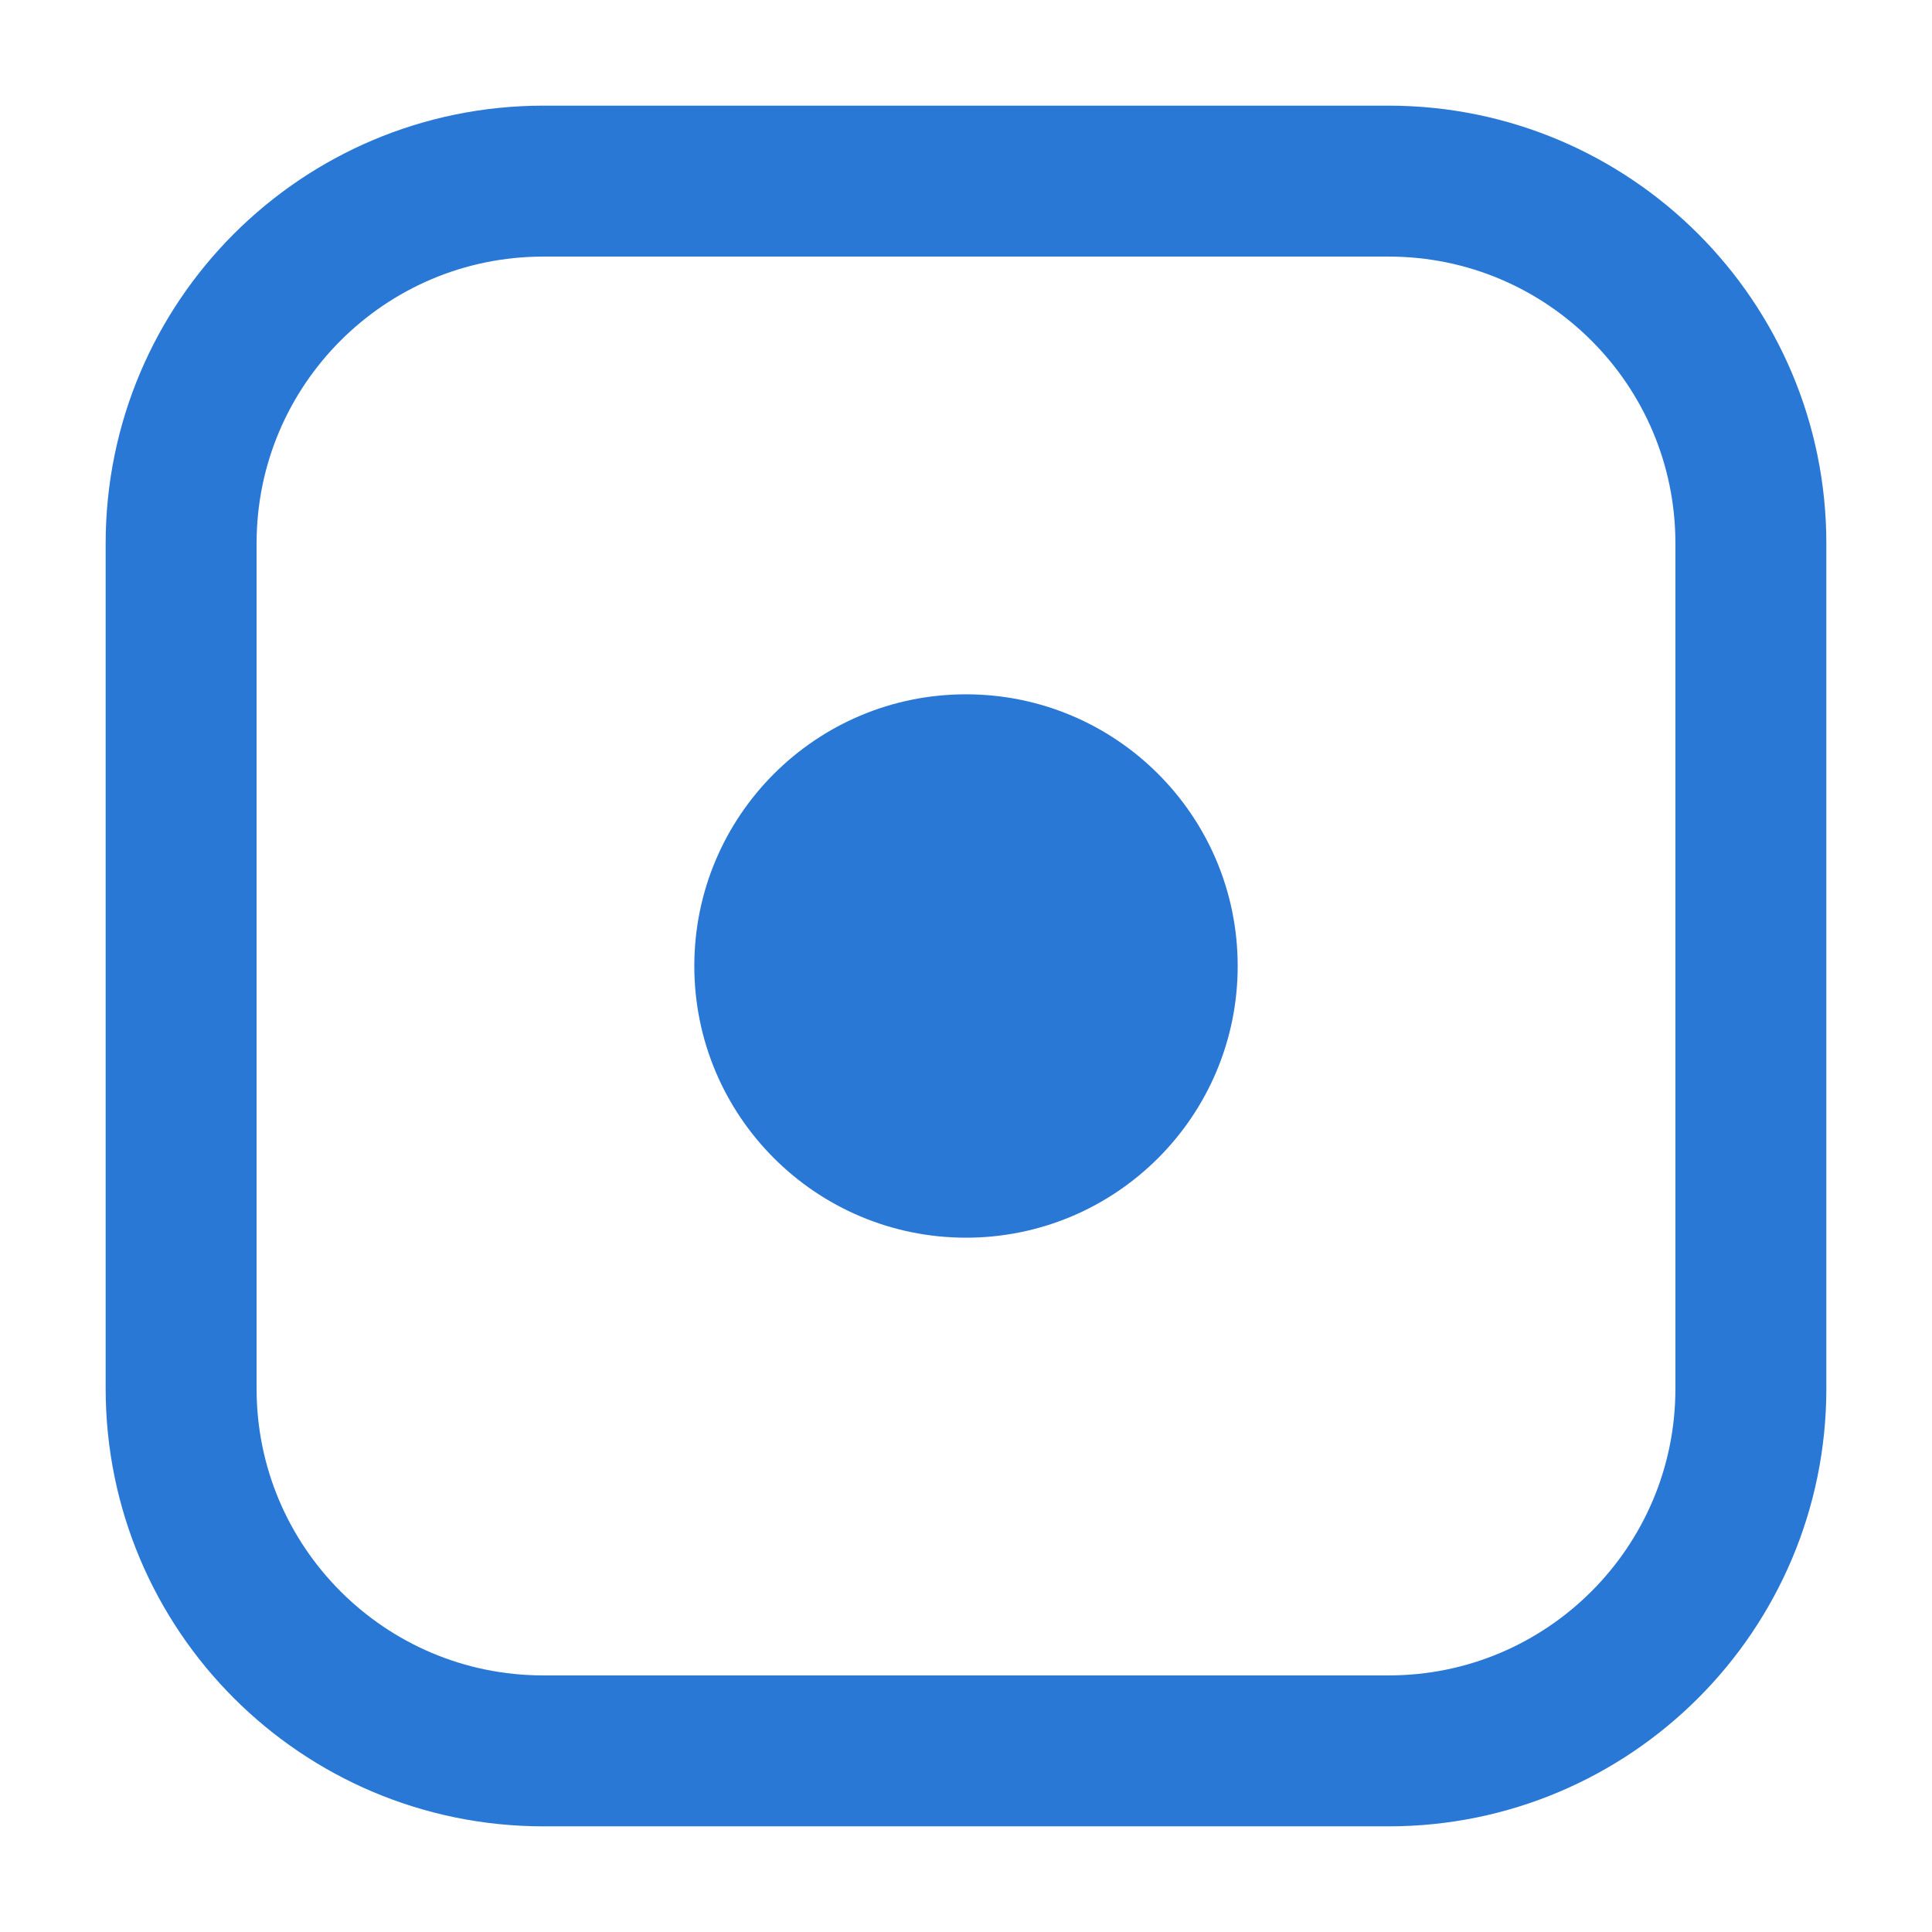
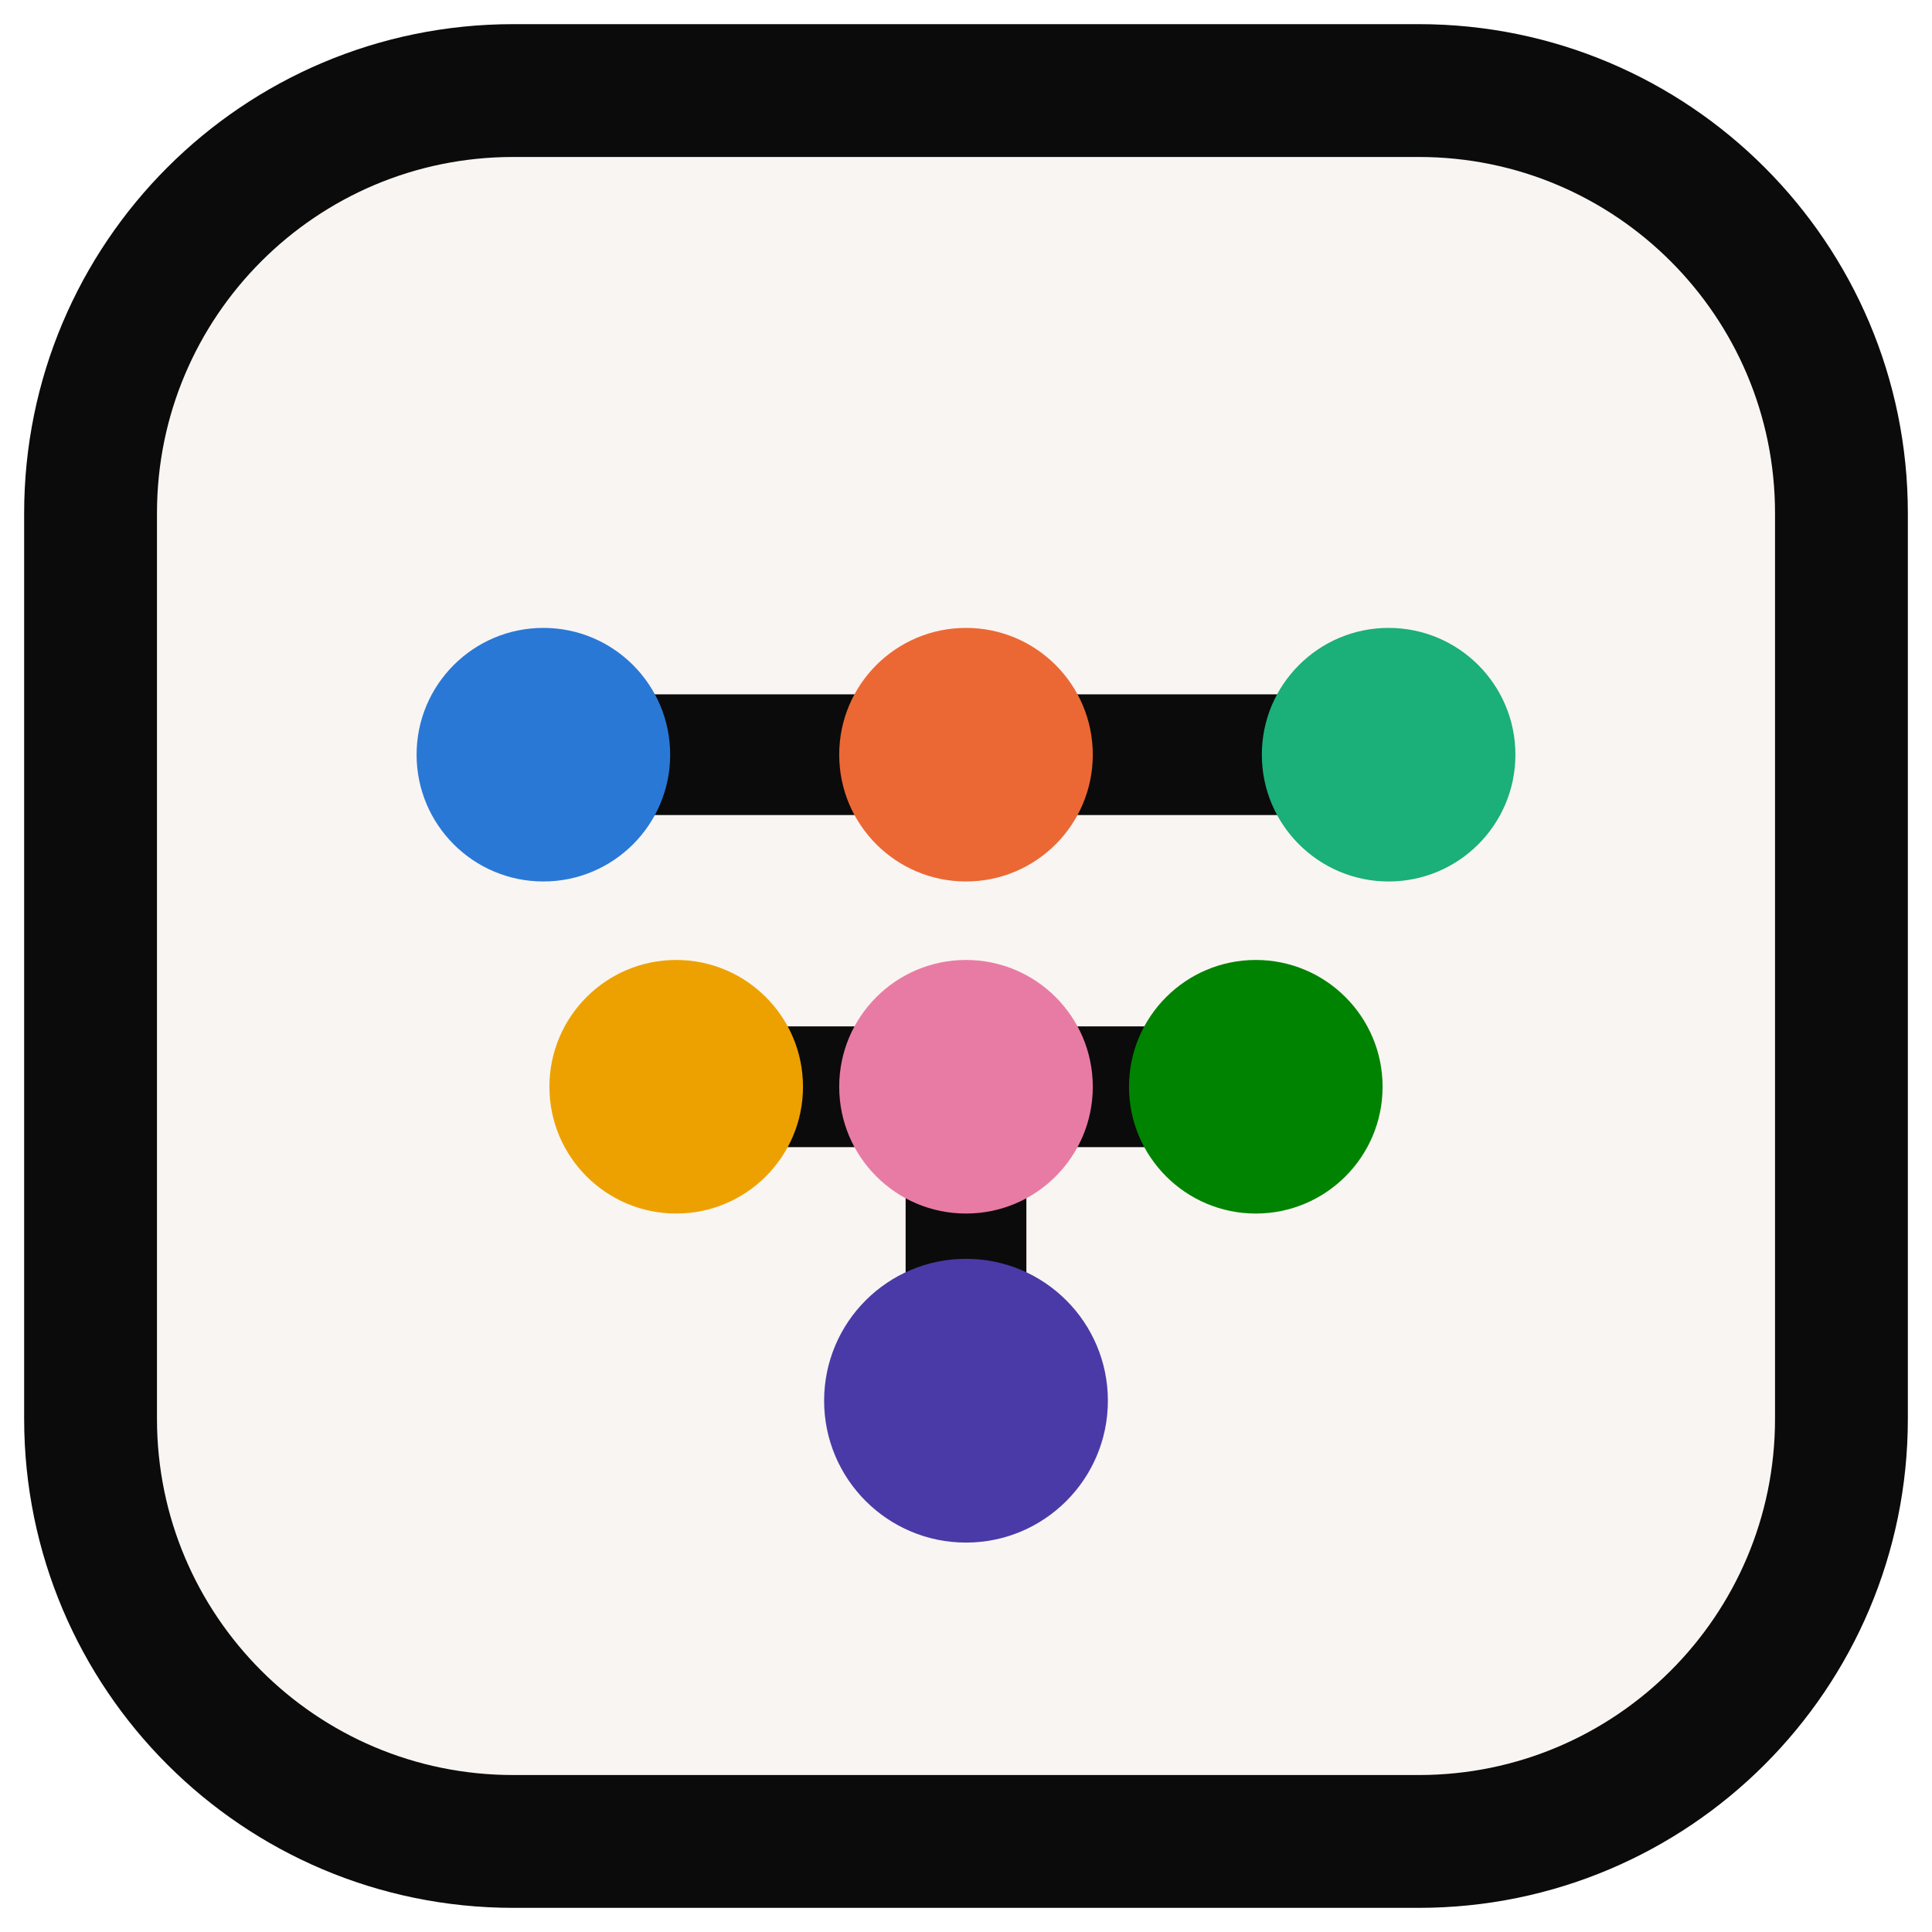
<svg xmlns="http://www.w3.org/2000/svg" viewBox="0 0 32 32">
-   <rect x="3" y="3" width="26" height="26" rx="6" fill="none" stroke="#2a78d6" stroke-width="2.5" />
-   <circle cx="16" cy="16" r="4.5" fill="#2a78d6" />
+   <rect x="1.5" y="1.5" width="29" height="29" rx="7" fill="#f9f5f2" stroke="#0b0b0b" stroke-width="2.2" />
+   <path d="M9 12.5h14M11.2 18h9.6M16 18v5.2" stroke="#0b0b0b" stroke-width="2" stroke-linecap="round" />
+   <circle cx="9" cy="12.5" r="2.1" fill="#2a78d6" />
+   <circle cx="16" cy="12.5" r="2.1" fill="#eb6834" />
+   <circle cx="23" cy="12.5" r="2.1" fill="#1baf7a" />
+   <circle cx="11.2" cy="18" r="2.1" fill="#eda100" />
+   <circle cx="16" cy="18" r="2.1" fill="#e87ba4" />
+   <circle cx="20.8" cy="18" r="2.1" fill="#008300" />
+   <circle cx="16" cy="23.2" r="2.35" fill="#4a3aa7" />
</svg>
